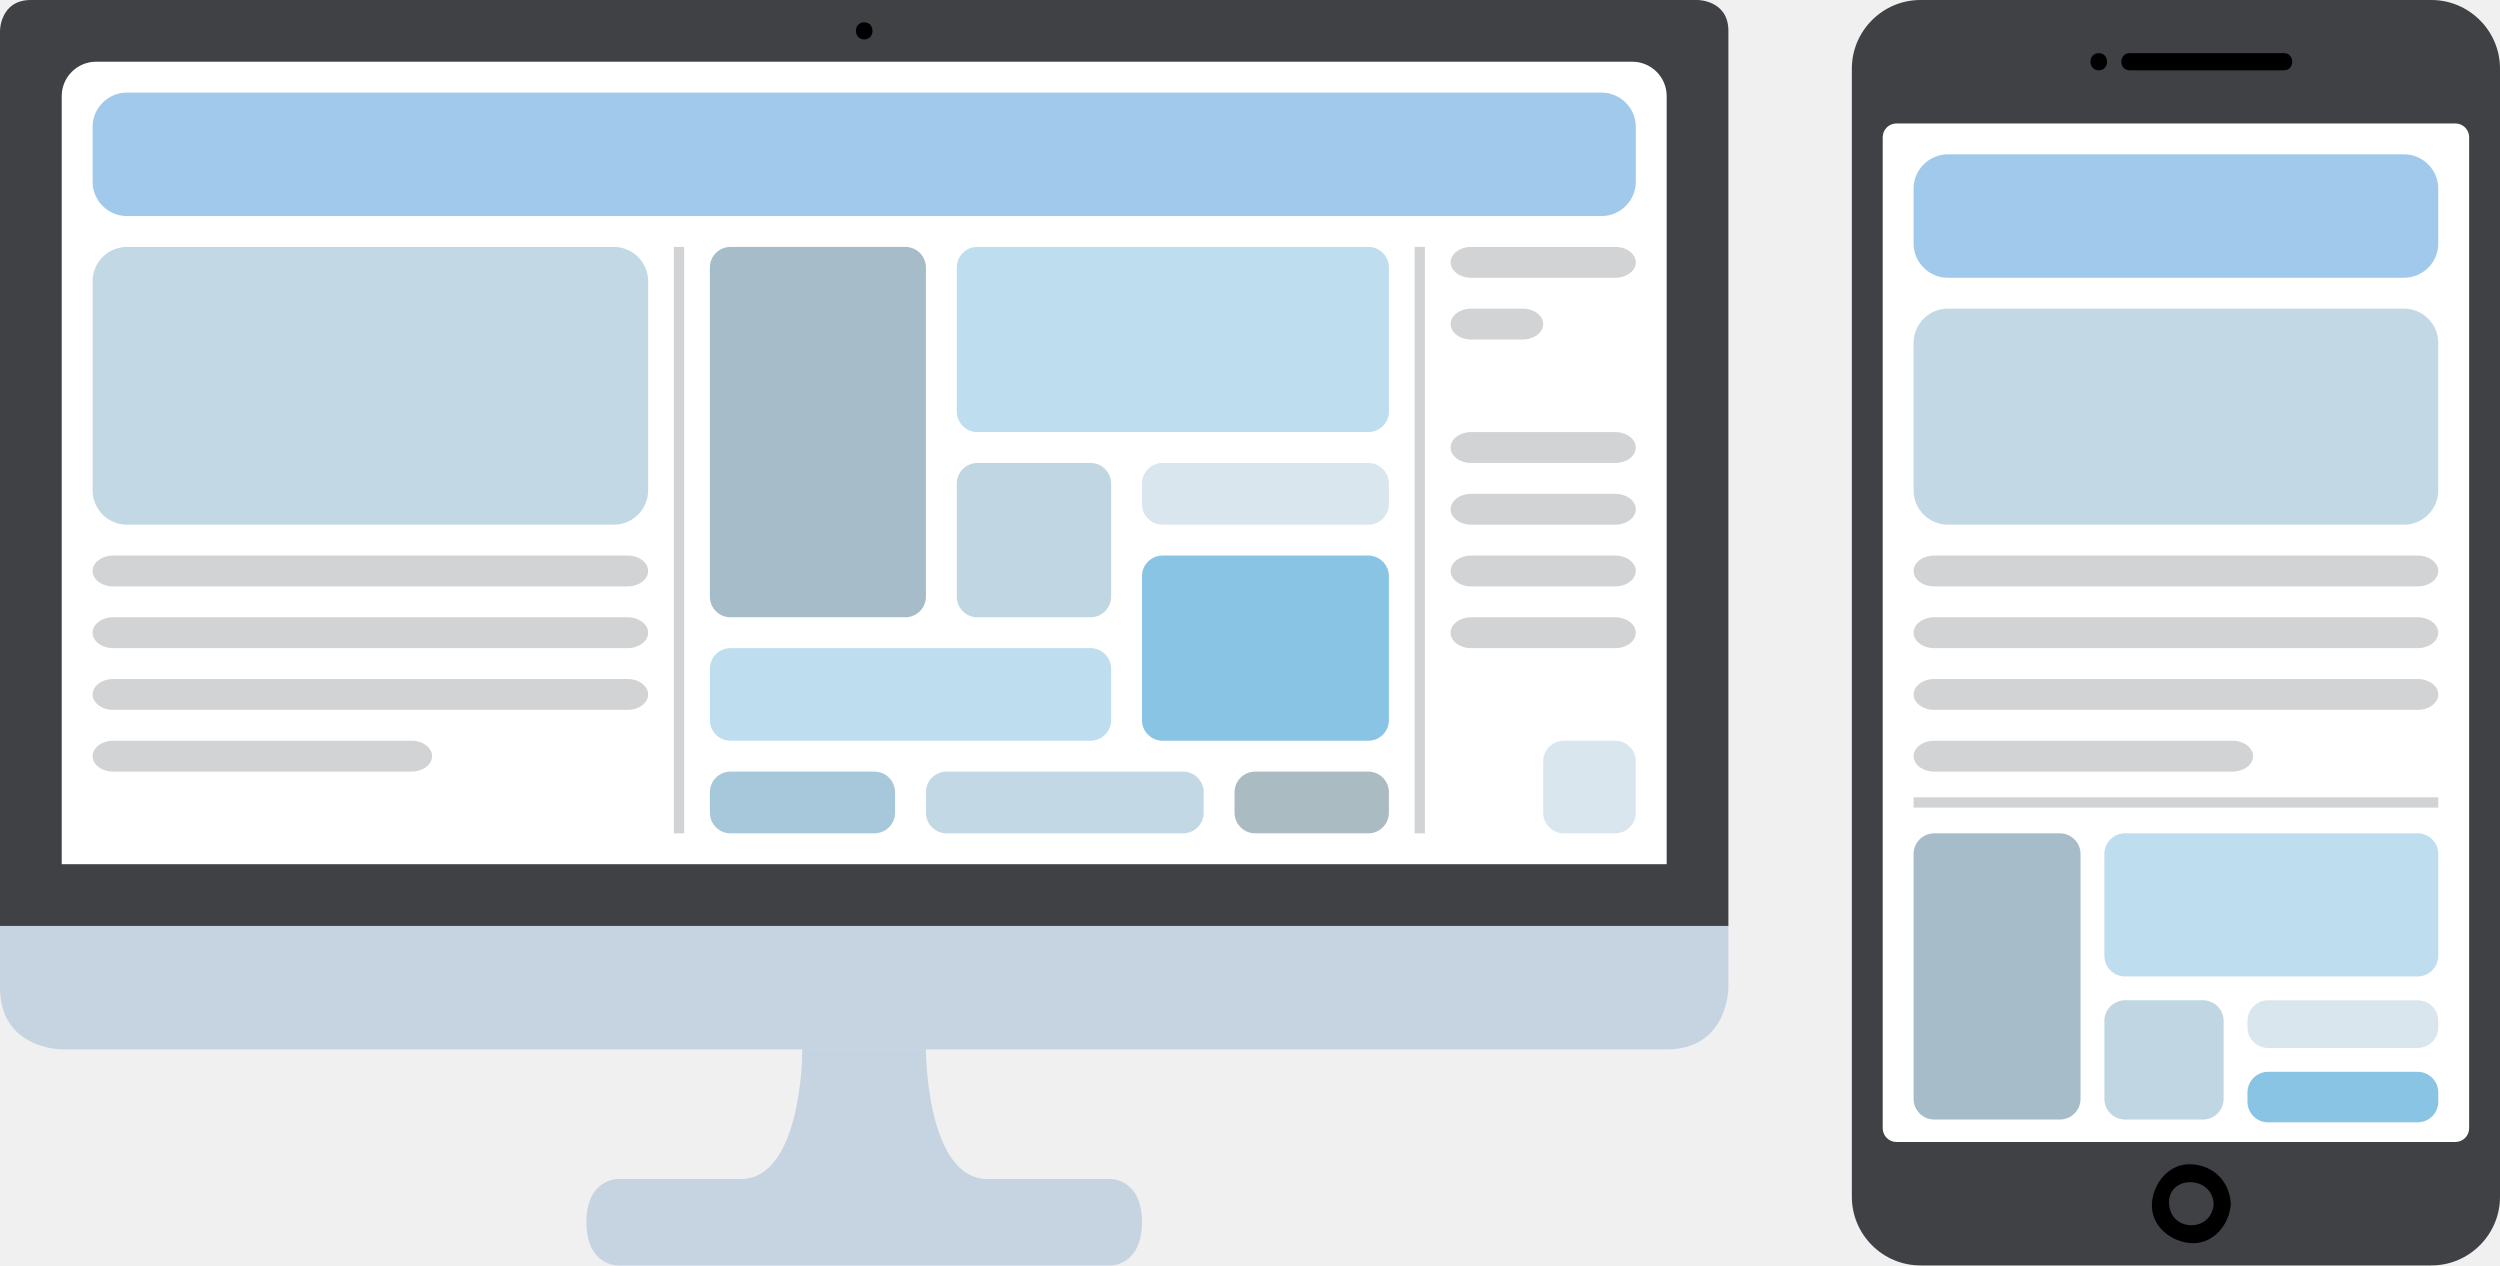
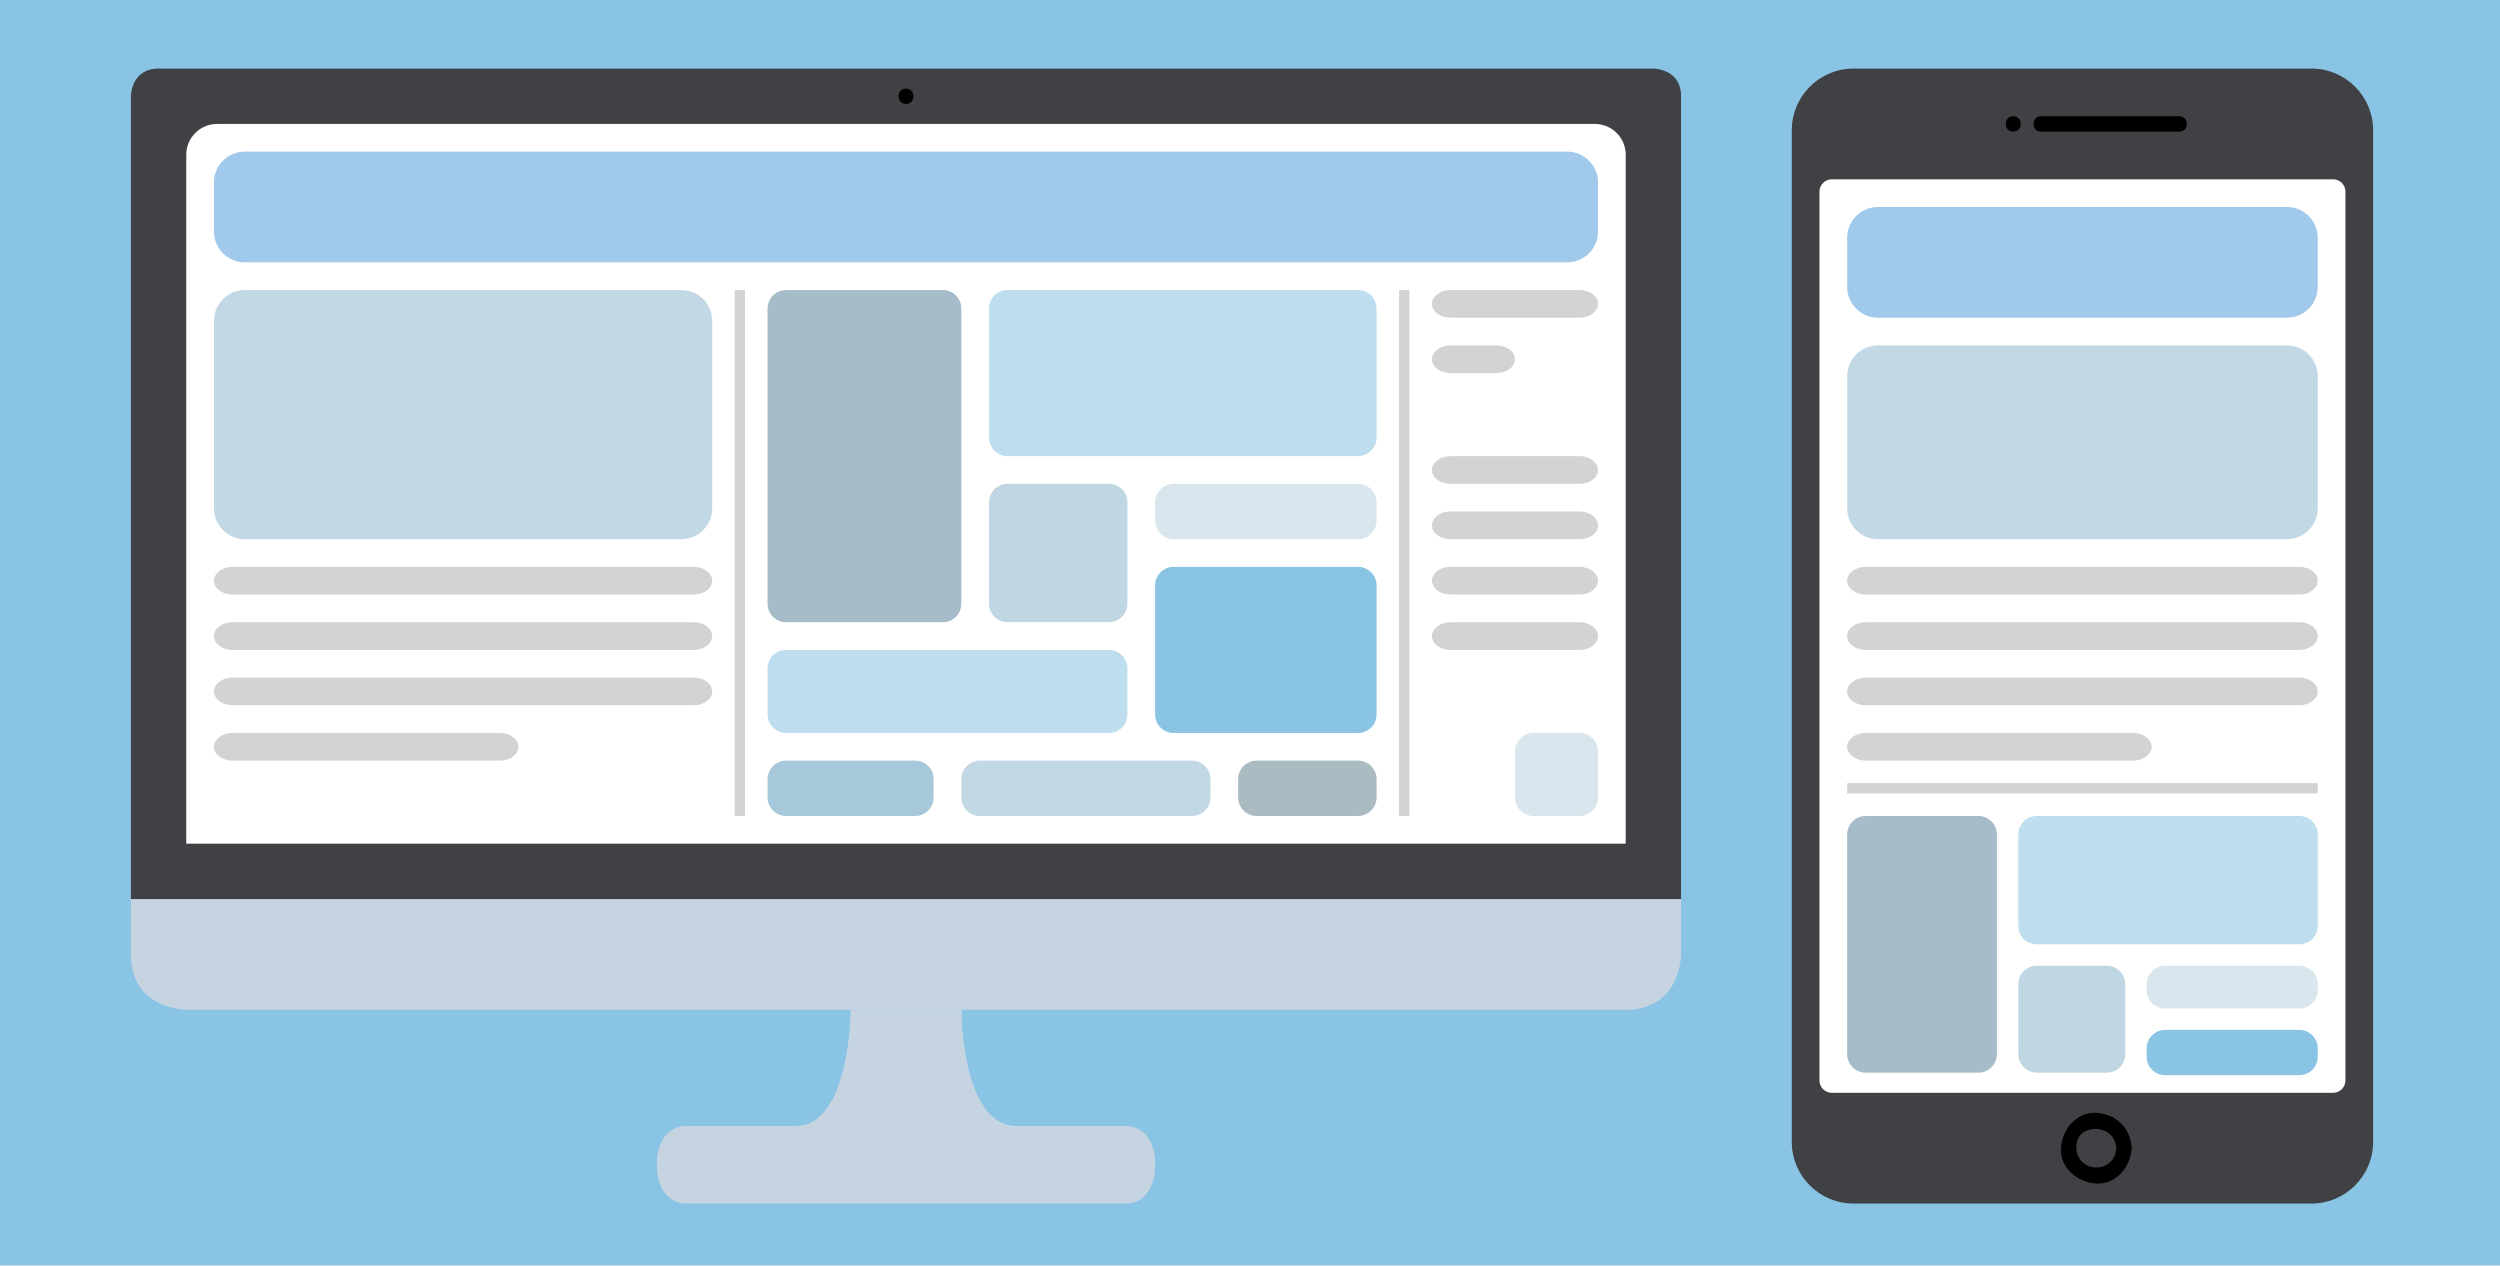
<svg xmlns="http://www.w3.org/2000/svg" version="1.1" id="Layer_1" x="0px" y="0px" width="729px" height="369px" viewBox="0 0 729 369" enable-background="new 0 0 729 369" xml:space="preserve">
-   <path fill="#C6D4E2" d="M504,270v18c0,0,0,18-18,18s-468,0-468,0s-18,0-18-18s0-18,0-18H504z" />
-   <path fill="#3F4144" d="M0,270V9c0,0,0-9,9-9s486,0,486,0s9,0,9,9s0,261,0,261H0z" />
+   <rect fill="#89C4E4" width="729" height="369" />
+   <path fill="#C6D4E2" d="M490.2,262.16v16.143c0,0,0,16.143-16.144,16.143s-419.742,0-419.742,0s-16.145,0-16.145-16.143  s0-16.143,0-16.143H490.2z" />
+   <path fill="#3F4144" d="M38.17,262.16V28.072c0,0,0-8.072,8.072-8.072s435.886,0,435.886,0s8.072,0,8.072,8.072s0,234.088,0,234.088  H38.17z" />
  <g>
-     <path fill="#FFFFFF" d="M18,252V28c0-5.5,4.5-10,10-10h448c5.5,0,10,4.5,10,10v224" />
+     <path fill="#FFFFFF" d="M54.314,246.016V45.112c0-4.932,4.035-8.968,8.969-8.968h401.804c4.934,0,8.97,4.036,8.97,8.968v200.903" />
  </g>
-   <rect x="234" y="306" fill="#C6D4E2" width="36" height="27" />
-   <path fill="#C6D4E2" d="M234,306c0,0,0,37.801-18,37.801s-36,0-36,0s-9,0-9,12.6s9,12.6,9,12.6h36h72h36c0,0,9,0,9-12.6  s-9-12.6-9-12.6s-18,0-36,0S270,306,270,306" />
+   <rect x="248.042" y="294.445" fill="#C6D4E2" width="32.288" height="24.217" />
+   <path fill="#C6D4E2" d="M248.042,294.445c0,0,0,33.902-16.144,33.902c-16.144,0-32.288,0-32.288,0s-8.072,0-8.072,11.305  c0,11.299,8.072,11.299,8.072,11.299h32.288h64.575h32.288c0,0,8.072,0,8.072-11.299c0-11.305-8.072-11.305-8.072-11.305  s-16.144,0-32.288,0c-16.143,0-16.143-33.902-16.143-33.902" />
  <g>
-     <path fill="#A1C9EB" d="M477,53c0,5.5-4.5,10-10,10H37c-5.5,0-10-4.5-10-10V37c0-5.5,4.5-10,10-10h430c5.5,0,10,4.5,10,10V53z" />
+     <path fill="#A1C9EB" d="M465.985,67.535c0,4.933-4.037,8.968-8.971,8.968H71.355c-4.933,0-8.969-4.036-8.969-8.968v-14.35   c0-4.933,4.036-8.97,8.969-8.97h385.66c4.934,0,8.971,4.037,8.971,8.97V67.535z" />
  </g>
  <g>
-     <path fill="#C3D8E5" d="M189,143c0,5.5-4.5,10-10,10H37c-5.5,0-10-4.5-10-10V82c0-5.5,4.5-10,10-10h142c5.5,0,10,4.5,10,10V143z" />
+     <path fill="#C3D8E5" d="M207.681,148.254c0,4.933-4.036,8.969-8.968,8.969H71.355c-4.933,0-8.969-4.036-8.969-8.969v-54.71   c0-4.932,4.036-8.968,8.969-8.968h127.358c4.933,0,8.968,4.036,8.968,8.968V148.254z" />
  </g>
  <g>
-     <path fill="#D1D3D4" d="M189,166.5c0,2.475-2.7,4.5-6,4.5H33c-3.3,0-6-2.025-6-4.5s2.7-4.5,6-4.5h150   C186.3,162,189,164.025,189,166.5z" />
+     <path fill="#D1D3D4" d="M207.681,169.331c0,2.22-2.421,4.036-5.381,4.036H67.768c-2.959,0-5.381-1.816-5.381-4.036   c0-2.219,2.422-4.036,5.381-4.036H202.3C205.26,165.295,207.681,167.112,207.681,169.331z" />
  </g>
  <g>
-     <path fill="#D1D3D4" d="M189,184.5c0,2.475-2.7,4.5-6,4.5H33c-3.3,0-6-2.025-6-4.5s2.7-4.5,6-4.5h150   C186.3,180,189,182.025,189,184.5z" />
+     <path fill="#D1D3D4" d="M207.681,185.475c0,2.219-2.421,4.038-5.381,4.038H67.768c-2.959,0-5.381-1.819-5.381-4.038   s2.422-4.035,5.381-4.035H202.3C205.26,181.44,207.681,183.256,207.681,185.475z" />
  </g>
  <g>
-     <path fill="#D1D3D4" d="M189,202.5c0,2.475-2.7,4.5-6,4.5H33c-3.3,0-6-2.025-6-4.5s2.7-4.5,6-4.5h150   C186.3,198,189,200.025,189,202.5z" />
+     <path fill="#D1D3D4" d="M207.681,201.617c0,2.223-2.421,4.037-5.381,4.037H67.768c-2.959,0-5.381-1.814-5.381-4.037   c0-2.219,2.422-4.033,5.381-4.033H202.3C205.26,197.584,207.681,199.398,207.681,201.617z" />
  </g>
  <g>
-     <path fill="#D1D3D4" d="M126,220.5c0,2.475-2.7,4.5-6,4.5H33c-3.3,0-6-2.025-6-4.5s2.7-4.5,6-4.5h87   C123.3,216,126,218.025,126,220.5z" />
+     <path fill="#D1D3D4" d="M151.178,217.764c0,2.219-2.422,4.035-5.381,4.035H67.768c-2.959,0-5.381-1.816-5.381-4.035   s2.422-4.037,5.381-4.037h78.029C148.756,213.727,151.178,215.545,151.178,217.764z" />
  </g>
-   <line fill="none" stroke="#D1D3D4" stroke-width="3" stroke-miterlimit="10" x1="198" y1="72" x2="198" y2="243" />
+   <line fill="none" stroke="#D1D3D4" stroke-width="3" stroke-miterlimit="10" x1="215.754" y1="84.576" x2="215.754" y2="237.943" />
  <g>
-     <path fill="#A6BCC9" d="M270,174c0,3.3-2.7,6-6,6h-51c-3.3,0-6-2.7-6-6V78c0-3.3,2.7-6,6-6h51c3.3,0,6,2.7,6,6V174z" />
+     <path fill="#A6BCC9" d="M280.33,176.059c0,2.959-2.422,5.381-5.382,5.381h-45.741c-2.959,0-5.382-2.422-5.382-5.381V89.958   c0-2.96,2.422-5.381,5.382-5.381h45.741c2.959,0,5.382,2.421,5.382,5.381V176.059z" />
  </g>
  <g>
-     <path fill="#BEDDEE" d="M405,120c0,3.3-2.7,6-6,6H285c-3.3,0-6-2.7-6-6V78c0-3.3,2.7-6,6-6h114c3.3,0,6,2.7,6,6V120z" />
+     <path fill="#BEDDEE" d="M401.409,127.626c0,2.959-2.422,5.381-5.382,5.381H293.782c-2.959,0-5.381-2.421-5.381-5.381V89.958   c0-2.96,2.422-5.381,5.381-5.381h102.245c2.96,0,5.382,2.421,5.382,5.381V127.626z" />
  </g>
  <g>
-     <path fill="#D9E6ED" d="M333,147c0,3.3,2.7,6,6,6h60c3.3,0,6-2.7,6-6v-6c0-3.3-2.7-6-6-6h-60c-3.3,0-6,2.7-6,6V147z" />
+     <path fill="#D9E6ED" d="M336.833,151.842c0,2.959,2.422,5.382,5.382,5.382h53.813c2.96,0,5.382-2.422,5.382-5.382v-5.381   c0-2.959-2.422-5.381-5.382-5.381h-53.813c-2.96,0-5.382,2.421-5.382,5.381V151.842z" />
  </g>
  <g>
-     <path fill="#BEDDEE" d="M324,210c0,3.3-2.7,6-6,6H213c-3.3,0-6-2.7-6-6v-15c0-3.3,2.7-6,6-6h105c3.3,0,6,2.7,6,6V210z" />
+     <path fill="#BEDDEE" d="M328.761,208.346c0,2.961-2.421,5.381-5.381,5.381h-94.173c-2.959,0-5.382-2.42-5.382-5.381v-13.453   c0-2.961,2.422-5.38,5.382-5.38h94.173c2.959,0,5.381,2.419,5.381,5.38V208.346z" />
  </g>
  <g>
-     <path fill="#C0D6E2" d="M324,174c0,3.3-2.7,6-6,6h-33c-3.3,0-6-2.7-6-6v-33c0-3.3,2.7-6,6-6h33c3.3,0,6,2.7,6,6V174z" />
+     <path fill="#C0D6E2" d="M328.761,176.059c0,2.959-2.421,5.381-5.381,5.381h-29.598c-2.959,0-5.381-2.422-5.381-5.381v-29.598   c0-2.959,2.422-5.381,5.381-5.381h29.598c2.959,0,5.381,2.421,5.381,5.381V176.059z" />
  </g>
  <g>
-     <path fill="#A7C8DB" d="M261,237c0,3.3-2.7,6-6,6h-42c-3.3,0-6-2.7-6-6v-6c0-3.3,2.7-6,6-6h42c3.3,0,6,2.7,6,6V237z" />
+     <path fill="#A7C8DB" d="M272.257,232.563c0,2.957-2.421,5.381-5.381,5.381h-37.669c-2.959,0-5.382-2.424-5.382-5.381v-5.381   c0-2.961,2.422-5.383,5.382-5.383h37.669c2.96,0,5.381,2.422,5.381,5.383V232.563z" />
  </g>
  <g>
-     <path fill="#C3D8E5" d="M351,237c0,3.3-2.7,6-6,6h-69c-3.3,0-6-2.7-6-6v-6c0-3.3,2.7-6,6-6h69c3.3,0,6,2.7,6,6V237z" />
+     <path fill="#C3D8E5" d="M352.977,232.563c0,2.957-2.422,5.381-5.382,5.381H285.71c-2.959,0-5.381-2.424-5.381-5.381v-5.381   c0-2.961,2.421-5.383,5.381-5.383h61.885c2.959,0,5.382,2.422,5.382,5.383V232.563z" />
  </g>
  <g>
-     <path fill="#89C4E4" d="M405,210c0,3.3-2.7,6-6,6h-60c-3.3,0-6-2.7-6-6v-42c0-3.3,2.7-6,6-6h60c3.3,0,6,2.7,6,6V210z" />
+     <path fill="#89C4E4" d="M401.409,208.346c0,2.961-2.422,5.381-5.382,5.381h-53.813c-2.96,0-5.382-2.42-5.382-5.381v-37.669   c0-2.959,2.422-5.381,5.382-5.381h53.813c2.96,0,5.382,2.422,5.382,5.381V208.346z" />
  </g>
  <g>
-     <path fill="#AABBC1" d="M405,237c0,3.3-2.7,6-6,6h-33c-3.3,0-6-2.7-6-6v-6c0-3.3,2.7-6,6-6h33c3.3,0,6,2.7,6,6V237z" />
+     <path fill="#AABBC1" d="M401.409,232.563c0,2.957-2.422,5.381-5.382,5.381h-29.597c-2.96,0-5.381-2.424-5.381-5.381v-5.381   c0-2.961,2.421-5.383,5.381-5.383h29.597c2.96,0,5.382,2.422,5.382,5.383V232.563z" />
  </g>
-   <line fill="none" stroke="#D1D3D4" stroke-width="3" stroke-miterlimit="10" x1="414" y1="72" x2="414" y2="243" />
+   <line fill="none" stroke="#D1D3D4" stroke-width="3" stroke-miterlimit="10" x1="409.48" y1="84.576" x2="409.48" y2="237.943" />
  <g>
-     <path fill="#D1D3D4" d="M477,76.5c0,2.475-2.7,4.5-6,4.5h-42c-3.3,0-6-2.025-6-4.5s2.7-4.5,6-4.5h42C474.3,72,477,74.025,477,76.5z   " />
+     <path fill="#D1D3D4" d="M465.985,88.612c0,2.219-2.423,4.036-5.381,4.036h-37.67c-2.96,0-5.382-1.816-5.382-4.036   c0-2.221,2.422-4.036,5.382-4.036h37.67C463.563,84.576,465.985,86.391,465.985,88.612z" />
  </g>
  <g>
-     <path fill="#D1D3D4" d="M450,94.5c0,2.475-2.7,4.5-6,4.5h-15c-3.3,0-6-2.025-6-4.5s2.7-4.5,6-4.5h15C447.3,90,450,92.025,450,94.5z   " />
+     <path fill="#D1D3D4" d="M441.769,104.756c0,2.219-2.422,4.036-5.381,4.036h-13.453c-2.96,0-5.382-1.816-5.382-4.036   c0-2.221,2.422-4.037,5.382-4.037h13.453C439.347,100.719,441.769,102.536,441.769,104.756z" />
  </g>
  <g>
-     <path fill="#D1D3D4" d="M477,130.5c0,2.475-2.7,4.5-6,4.5h-42c-3.3,0-6-2.025-6-4.5s2.7-4.5,6-4.5h42   C474.3,126,477,128.025,477,130.5z" />
+     <path fill="#D1D3D4" d="M465.985,137.043c0,2.221-2.423,4.037-5.381,4.037h-37.67c-2.96,0-5.382-1.816-5.382-4.037   c0-2.219,2.422-4.036,5.382-4.036h37.67C463.563,133.007,465.985,134.824,465.985,137.043z" />
  </g>
  <g>
-     <path fill="#D1D3D4" d="M477,148.5c0,2.475-2.7,4.5-6,4.5h-42c-3.3,0-6-2.025-6-4.5s2.7-4.5,6-4.5h42   C474.3,144,477,146.025,477,148.5z" />
+     <path fill="#D1D3D4" d="M465.985,153.188c0,2.22-2.423,4.036-5.381,4.036h-37.67c-2.96,0-5.382-1.816-5.382-4.036   c0-2.22,2.422-4.036,5.382-4.036h37.67C463.563,149.151,465.985,150.968,465.985,153.188z" />
  </g>
  <g>
-     <path fill="#D1D3D4" d="M477,184.5c0,2.475-2.7,4.5-6,4.5h-42c-3.3,0-6-2.025-6-4.5s2.7-4.5,6-4.5h42   C474.3,180,477,182.025,477,184.5z" />
+     <path fill="#D1D3D4" d="M465.985,185.475c0,2.219-2.423,4.038-5.381,4.038h-37.67c-2.96,0-5.382-1.819-5.382-4.038   s2.422-4.035,5.382-4.035h37.67C463.563,181.44,465.985,183.256,465.985,185.475z" />
  </g>
  <g>
-     <path fill="#D1D3D4" d="M477,166.5c0,2.475-2.7,4.5-6,4.5h-24c-3.3,0-8.7,0-12,0h-6c-3.3,0-6-2.025-6-4.5s2.7-4.5,6-4.5h42   C474.3,162,477,164.025,477,166.5z" />
+     <path fill="#D1D3D4" d="M465.985,169.331c0,2.22-2.423,4.036-5.381,4.036h-21.526c-2.96,0-7.804,0-10.762,0h-5.382   c-2.96,0-5.382-1.816-5.382-4.036c0-2.219,2.422-4.036,5.382-4.036h37.67C463.563,165.295,465.985,167.112,465.985,169.331z" />
  </g>
  <g>
-     <path fill="#D9E6ED" d="M450,222c0-3.3,2.7-6,6-6h15c3.3,0,6,2.7,6,6v15c0,3.3-2.7,6-6,6h-15c-3.3,0-6-2.7-6-6V222z" />
+     <path fill="#D9E6ED" d="M441.769,219.107c0-2.957,2.422-5.381,5.381-5.381h13.455c2.958,0,5.381,2.424,5.381,5.381v13.455   c0,2.957-2.423,5.381-5.381,5.381h-13.455c-2.959,0-5.381-2.424-5.381-5.381V219.107z" />
  </g>
  <g>
-     <path fill="#3F4144" d="M729,349c0,11-9,20-20,20H560c-11,0-20-9-20-20V20c0-11,9-20,20-20h41c11,0,29,0,40,0h68c11,0,20,9,20,20   V349z" />
+     <path fill="#3F4144" d="M692,333.014c0,9.865-8.071,17.938-17.938,17.938H540.427c-9.867,0-17.939-8.072-17.939-17.938V37.938   c0-9.866,8.072-17.938,17.939-17.938h36.771c9.866,0,26.009,0,35.875,0h60.988C683.929,20,692,28.072,692,37.938V333.014z" />
  </g>
  <g>
-     <path fill="#FFFFFF" d="M720,329c0,2.2-1.8,4-4,4H553c-2.2,0-4-1.8-4-4V40c0-2.2,1.8-4,4-4h163c2.2,0,4,1.8,4,4V329z" />
+     <path fill="#FFFFFF" d="M683.929,315.076c0,1.973-1.615,3.586-3.588,3.586H534.149c-1.975,0-3.59-1.613-3.59-3.586V55.875   c0-1.973,1.615-3.587,3.59-3.587h146.191c1.973,0,3.588,1.614,3.588,3.587V315.076z" />
  </g>
  <g>
-     <path fill="#A1C9EB" d="M711,71c0,5.5-4.5,10-10,10H568c-5.5,0-10-4.5-10-10V55c0-5.5,4.5-10,10-10h133c5.5,0,10,4.5,10,10V71z" />
+     <path fill="#A1C9EB" d="M675.856,83.68c0,4.933-4.036,8.968-8.97,8.968H547.601c-4.934,0-8.967-4.036-8.967-8.968V69.329   c0-4.934,4.033-8.969,8.967-8.969h119.286c4.934,0,8.97,4.036,8.97,8.969V83.68z" />
  </g>
  <g>
-     <path fill="#C3D8E5" d="M711,143c0,5.5-4.5,10-10,10H568c-5.5,0-10-4.5-10-10v-43c0-5.5,4.5-10,10-10h133c5.5,0,10,4.5,10,10V143z" />
+     <path fill="#C3D8E5" d="M675.856,148.254c0,4.933-4.036,8.969-8.97,8.969H547.601c-4.934,0-8.967-4.036-8.967-8.969v-38.565   c0-4.933,4.033-8.97,8.967-8.97h119.286c4.934,0,8.97,4.037,8.97,8.97V148.254z" />
  </g>
  <g>
-     <path fill="#D1D3D4" d="M711,166.5c0,2.475-2.7,4.5-6,4.5H564c-3.3,0-6-2.025-6-4.5s2.7-4.5,6-4.5h141   C708.3,162,711,164.025,711,166.5z" />
+     <path fill="#D1D3D4" d="M675.856,169.331c0,2.22-2.422,4.036-5.383,4.036h-126.46c-2.961,0-5.38-1.816-5.38-4.036   c0-2.219,2.419-4.036,5.38-4.036h126.46C673.435,165.295,675.856,167.112,675.856,169.331z" />
  </g>
  <g>
-     <path fill="#D1D3D4" d="M711,184.5c0,2.475-2.7,4.5-6,4.5H564c-3.3,0-6-2.025-6-4.5s2.7-4.5,6-4.5h141   C708.3,180,711,182.025,711,184.5z" />
+     <path fill="#D1D3D4" d="M675.856,185.475c0,2.219-2.422,4.038-5.383,4.038h-126.46c-2.961,0-5.38-1.819-5.38-4.038   s2.419-4.035,5.38-4.035h126.46C673.435,181.44,675.856,183.256,675.856,185.475z" />
  </g>
  <g>
-     <path fill="#D1D3D4" d="M711,202.5c0,2.475-2.7,4.5-6,4.5H564c-3.3,0-6-2.025-6-4.5s2.7-4.5,6-4.5h141   C708.3,198,711,200.025,711,202.5z" />
+     <path fill="#D1D3D4" d="M675.856,201.617c0,2.223-2.422,4.037-5.383,4.037h-126.46c-2.961,0-5.38-1.814-5.38-4.037   c0-2.219,2.419-4.033,5.38-4.033h126.46C673.435,197.584,675.856,199.398,675.856,201.617z" />
  </g>
  <g>
-     <path fill="#D1D3D4" d="M657,220.5c0,2.475-2.7,4.5-6,4.5h-87c-3.3,0-6-2.025-6-4.5s2.7-4.5,6-4.5h87   C654.3,216,657,218.025,657,220.5z" />
+     <path fill="#D1D3D4" d="M627.423,217.764c0,2.219-2.42,4.035-5.38,4.035h-78.029c-2.961,0-5.38-1.816-5.38-4.035   s2.419-4.037,5.38-4.037h78.029C625.003,213.727,627.423,215.545,627.423,217.764z" />
  </g>
-   <line fill="none" stroke="#D1D3D4" stroke-width="3" stroke-miterlimit="10" x1="558" y1="234" x2="711" y2="234" />
+   <line fill="none" stroke="#D1D3D4" stroke-width="3" stroke-miterlimit="10" x1="538.634" y1="229.871" x2="675.856" y2="229.871" />
  <g>
-     <path fill="#A6BCC9" d="M606.682,320.454c0,3.3-2.7,6-6,6H564c-3.3,0-6-2.7-6-6V249c0-3.3,2.7-6,6-6h36.682c3.3,0,6,2.7,6,6   V320.454z" />
+     <path fill="#A6BCC9" d="M582.295,307.41c0,2.959-2.423,5.383-5.382,5.383h-32.899c-2.961,0-5.38-2.424-5.38-5.383v-64.086   c0-2.959,2.419-5.381,5.38-5.381h32.899c2.959,0,5.382,2.422,5.382,5.381V307.41z" />
  </g>
  <g>
-     <path fill="#BEDDEE" d="M711,278.728c0,3.3-2.7,6-6,6h-85.363c-3.3,0-6-2.7-6-6V249c0-3.3,2.7-6,6-6H705c3.3,0,6,2.7,6,6V278.728z" />
+     <path fill="#BEDDEE" d="M675.856,269.988c0,2.957-2.422,5.381-5.383,5.381h-76.561c-2.959,0-5.382-2.424-5.382-5.381v-26.664   c0-2.959,2.423-5.381,5.382-5.381h76.561c2.961,0,5.383,2.422,5.383,5.381V269.988z" />
  </g>
  <g>
-     <path fill="#D9E6ED" d="M655.363,299.591c0,3.3,2.7,6,6,6H705c3.3,0,6-2.7,6-6v-1.909c0-3.3-2.7-6-6-6h-43.637c-3.3,0-6,2.7-6,6   V299.591z" />
+     <path fill="#D9E6ED" d="M625.956,288.699c0,2.959,2.422,5.383,5.381,5.383h39.137c2.961,0,5.383-2.424,5.383-5.383v-1.715   c0-2.955-2.422-5.379-5.383-5.379h-39.137c-2.959,0-5.381,2.424-5.381,5.379V288.699z" />
  </g>
  <g>
-     <path fill="#C0D6E2" d="M648.409,320.454c0,3.3-2.7,6-6,6h-22.772c-3.3,0-6-2.7-6-6v-22.772c0-3.3,2.7-6,6-6h22.772   c3.3,0,6,2.7,6,6V320.454z" />
+     <path fill="#C0D6E2" d="M619.72,307.41c0,2.959-2.423,5.383-5.381,5.383h-20.426c-2.959,0-5.382-2.424-5.382-5.383v-20.426   c0-2.955,2.423-5.379,5.382-5.379h20.426c2.958,0,5.381,2.424,5.381,5.379V307.41z" />
  </g>
  <g>
-     <path fill="#89C4E4" d="M711,321.272c0,3.3-2.7,6-6,6h-43.637c-3.3,0-6-2.7-6-6v-2.728c0-3.3,2.7-6,6-6H705c3.3,0,6,2.7,6,6   V321.272z" />
+     <path fill="#89C4E4" d="M675.856,308.145c0,2.961-2.422,5.381-5.383,5.381h-39.137c-2.959,0-5.381-2.42-5.381-5.381v-2.447   c0-2.959,2.422-5.381,5.381-5.381h39.137c2.961,0,5.383,2.422,5.383,5.381V308.145z" />
  </g>
  <g>
    <g>
-       <path d="M621,20.5c15,0,30,0,45,0c3.225,0,3.225-5,0-5c-15,0-30,0-45,0C617.775,15.5,617.775,20.5,621,20.5L621,20.5z" />
+       <path d="M595.136,38.386c13.453,0,26.907,0,40.359,0c2.894,0,2.894-4.484,0-4.484c-13.452,0-26.906,0-40.359,0    C592.245,33.902,592.245,38.386,595.136,38.386L595.136,38.386z" />
    </g>
  </g>
  <g>
    <g>
-       <path d="M612,20.5c3.225,0,3.225-5,0-5S608.775,20.5,612,20.5L612,20.5z" />
+       <path d="M587.064,38.386c2.892,0,2.892-4.484,0-4.484S584.173,38.386,587.064,38.386L587.064,38.386z" />
    </g>
  </g>
  <g>
    <g>
-       <path d="M645.5,351c-0.451,8.38-12.549,8.38-13,0C632.049,342.615,645.051,342.66,645.5,351c0.173,3.207,5.174,3.224,5,0    c-0.351-6.503-4.997-11.149-11.5-11.5c-6.488-0.35-11.178,5.523-11.5,11.5c-0.35,6.488,5.523,11.178,11.5,11.5    c6.488,0.35,11.178-5.523,11.5-11.5C650.674,347.776,645.673,347.793,645.5,351z" />
+       <path d="M617.108,334.809c-0.402,7.514-11.254,7.514-11.658,0C605.045,327.287,616.708,327.328,617.108,334.809    c0.156,2.874,4.641,2.889,4.485,0c-0.315-5.834-4.482-10.002-10.313-10.314c-5.82-0.314-10.025,4.953-10.313,10.314    c-0.313,5.818,4.953,10.023,10.313,10.311c5.818,0.316,10.025-4.953,10.313-10.311    C621.749,331.916,617.265,331.932,617.108,334.809z" />
    </g>
  </g>
  <g>
    <g>
-       <path d="M252,11.5c3.225,0,3.225-5,0-5S248.775,11.5,252,11.5L252,11.5z" />
+       <path d="M264.186,30.314c2.892,0,2.892-4.485,0-4.485C261.293,25.829,261.293,30.314,264.186,30.314L264.186,30.314z" />
    </g>
  </g>
</svg>
